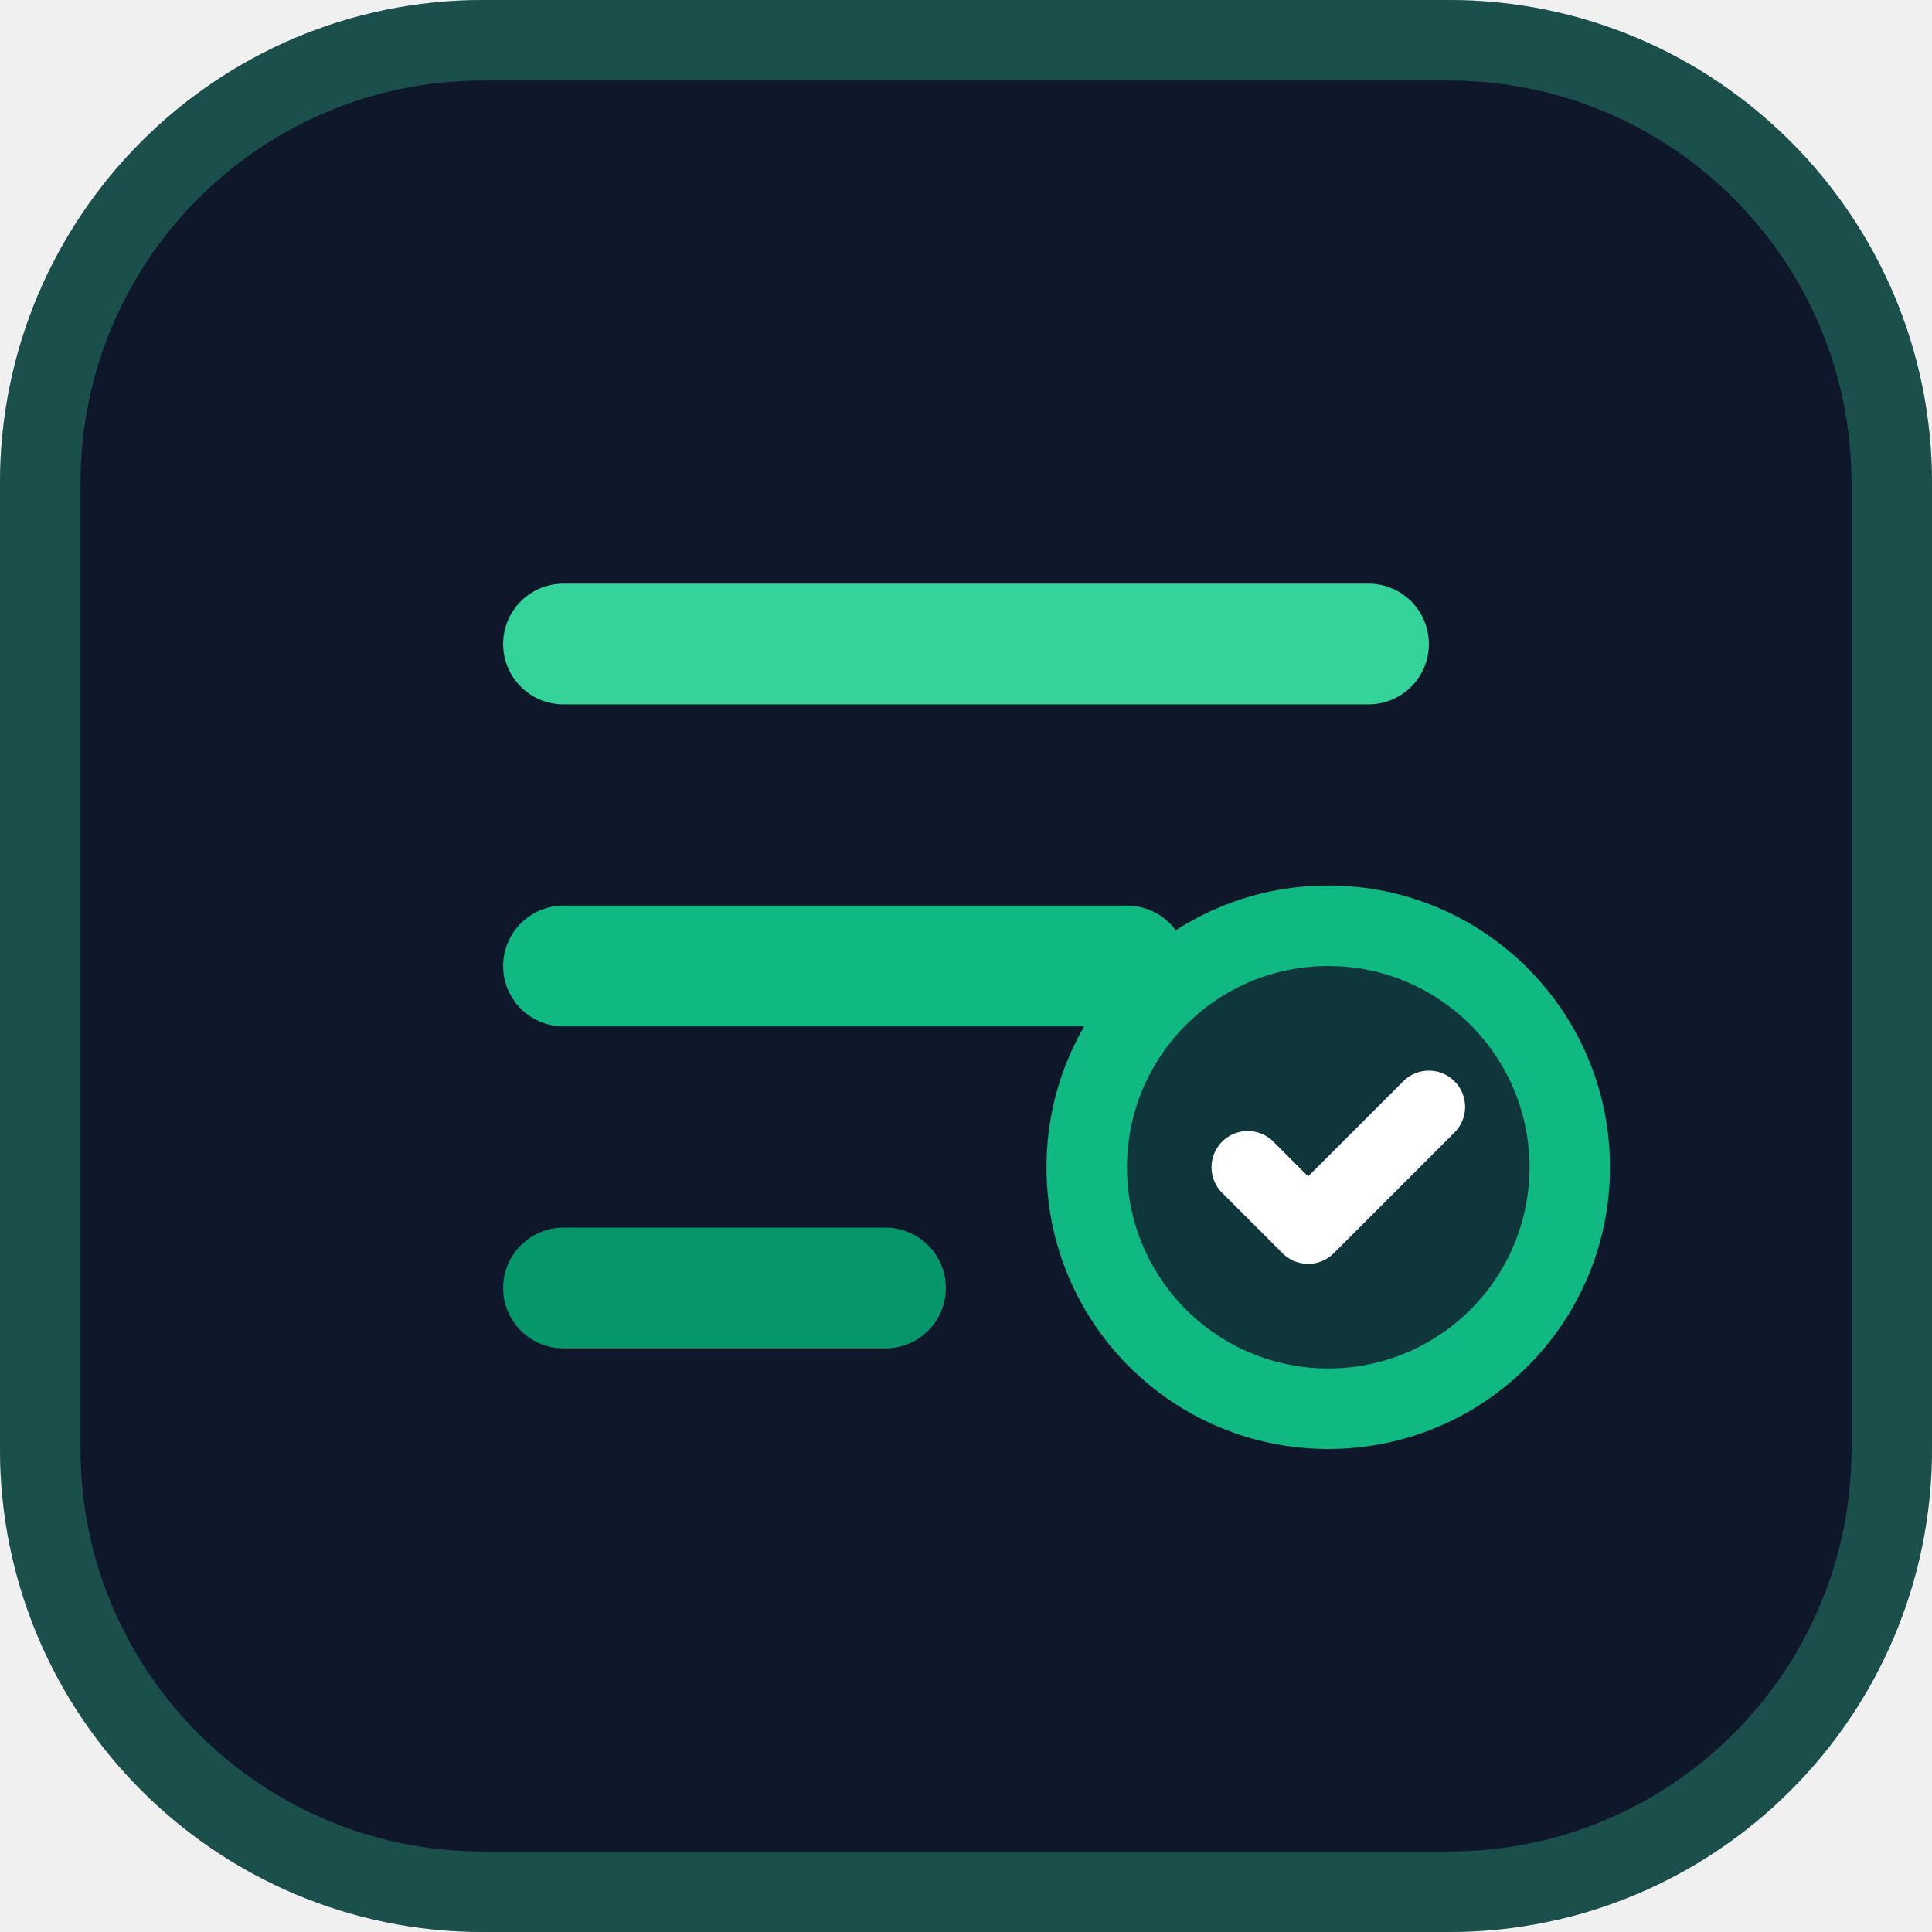
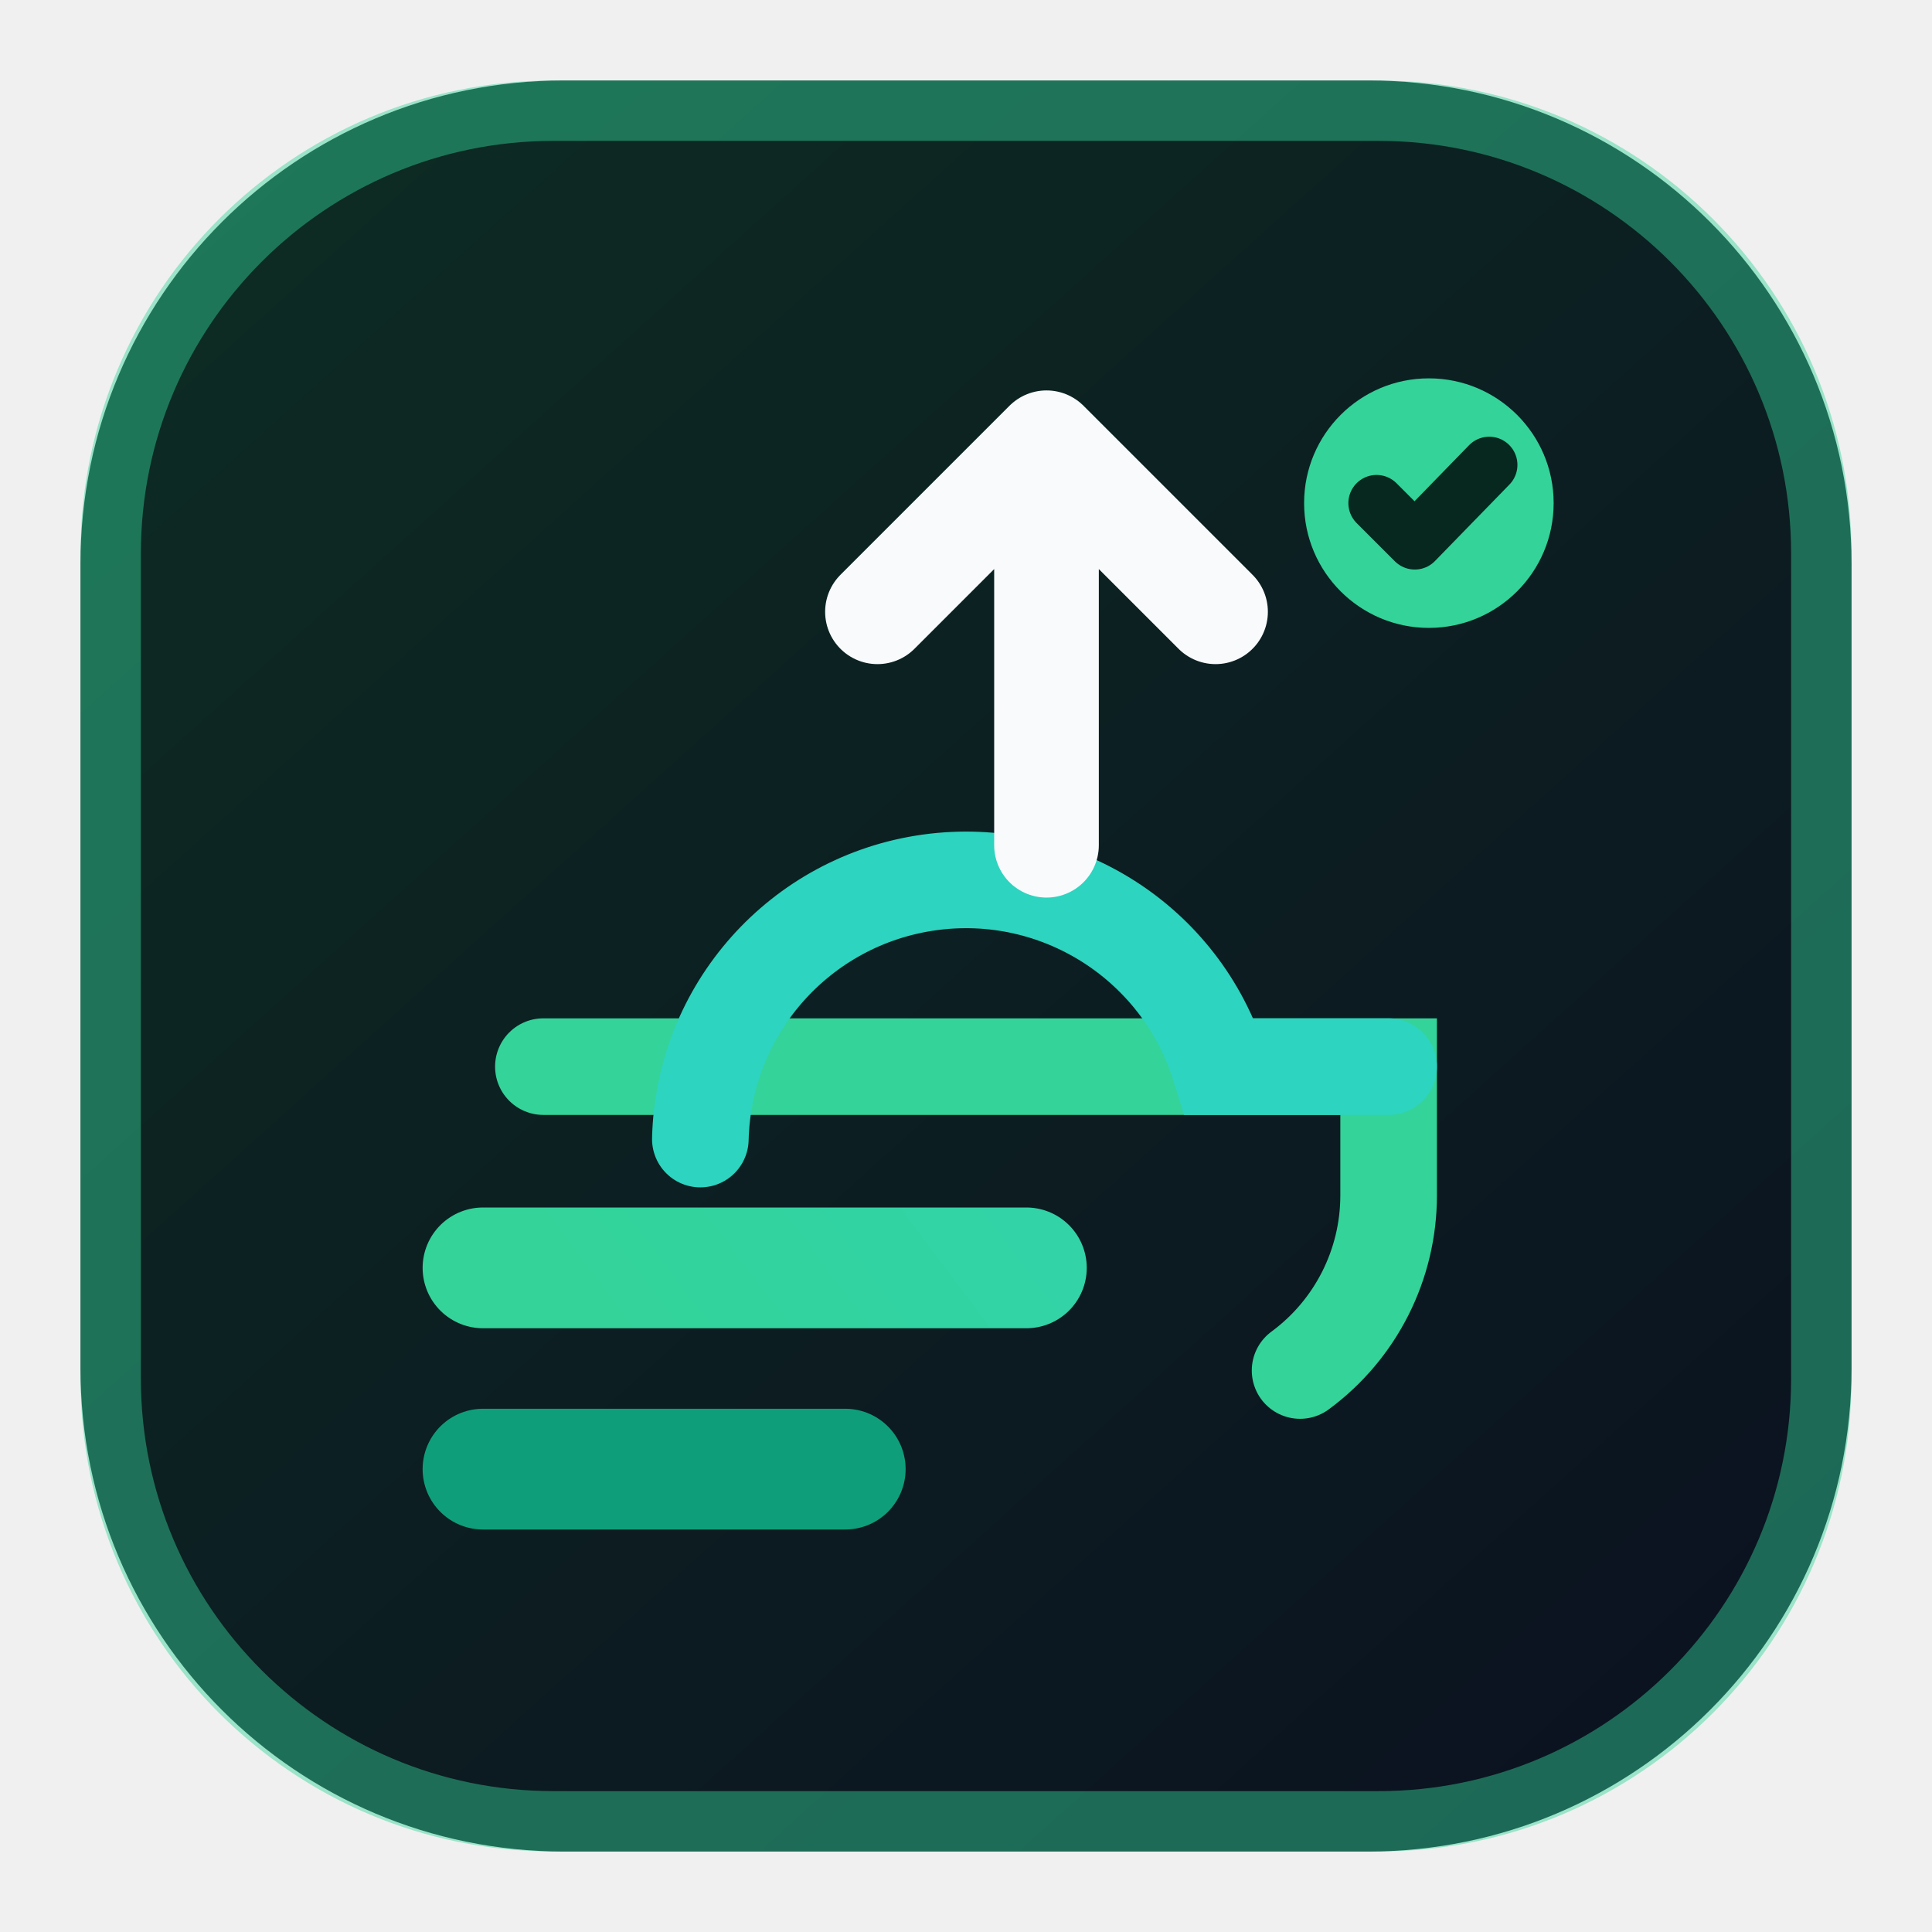
- <svg xmlns="http://www.w3.org/2000/svg" viewBox="0 0 48 48" fill="none">
-   <rect width="48" height="48" rx="12" fill="#0f172a" />
-   <rect x="1" y="1" width="46" height="46" rx="11" stroke="#34d399" stroke-opacity="0.3" stroke-width="2" />
-   <path d="M14 16H34" stroke="#34d399" stroke-width="3" stroke-linecap="round" />
-   <path d="M14 24H28" stroke="#10b981" stroke-width="3" stroke-linecap="round" />
-   <path d="M14 32H22" stroke="#059669" stroke-width="3" stroke-linecap="round" />
-   <circle cx="33" cy="29" r="6" fill="#10b981" fill-opacity="0.2" stroke="#10b981" stroke-width="2" />
-   <path d="M31 29L32.5 30.5L35.5 27.5" stroke="#ffffff" stroke-width="1.8" stroke-linecap="round" stroke-linejoin="round" />
+ <svg xmlns="http://www.w3.org/2000/svg" viewBox="0 0 48 48" fill="none" role="img" aria-label="Drive Backup Services logo">
+   <defs>
+     <linearGradient id="dbs-bg" x1="6" y1="4" x2="42" y2="44" gradientUnits="userSpaceOnUse">
+       <stop offset="0" stop-color="#0d2b23" />
+       <stop offset="1" stop-color="#0b1220" />
+     </linearGradient>
+     <linearGradient id="dbs-accent" x1="12" y1="30" x2="36" y2="12" gradientUnits="userSpaceOnUse">
+       <stop offset="0" stop-color="#34d399" />
+       <stop offset="1" stop-color="#2dd4bf" />
+     </linearGradient>
+   </defs>
+   <rect x="2" y="2" width="44" height="44" rx="12" fill="url(#dbs-bg)" />
+   <rect x="2.75" y="2.75" width="42.5" height="42.5" rx="11" stroke="#34d399" stroke-opacity="0.45" stroke-width="1.5" />
+   <path d="M12 31.5h13.5" stroke="url(#dbs-accent)" stroke-width="3" stroke-linecap="round" />
+   <path d="M12 36.5h9" stroke="#0e9f7a" stroke-width="3" stroke-linecap="round" />
+   <path d="M13.5 26.5h21v3.2a5.4 5.4 0 0 1-2.2 4.35" stroke="#34d399" stroke-width="2.4" stroke-linecap="round" />
+   <path d="M34.5 26.5h-4.2a6.6 6.6 0 0 0-12.9 1.8" stroke="#2dd4bf" stroke-width="2.4" stroke-linecap="round" />
+   <path d="M26 11v10M21.8 15.2 26 11l4.2 4.2" stroke="#f8fafc" stroke-width="2.6" stroke-linecap="round" stroke-linejoin="round" />
+   <circle cx="35.5" cy="12.5" r="3.1" fill="#34d399" />
+   <path d="M34.2 12.5l.95.95 1.85-1.9" stroke="#06281f" stroke-width="1.4" stroke-linecap="round" stroke-linejoin="round" />
</svg>
